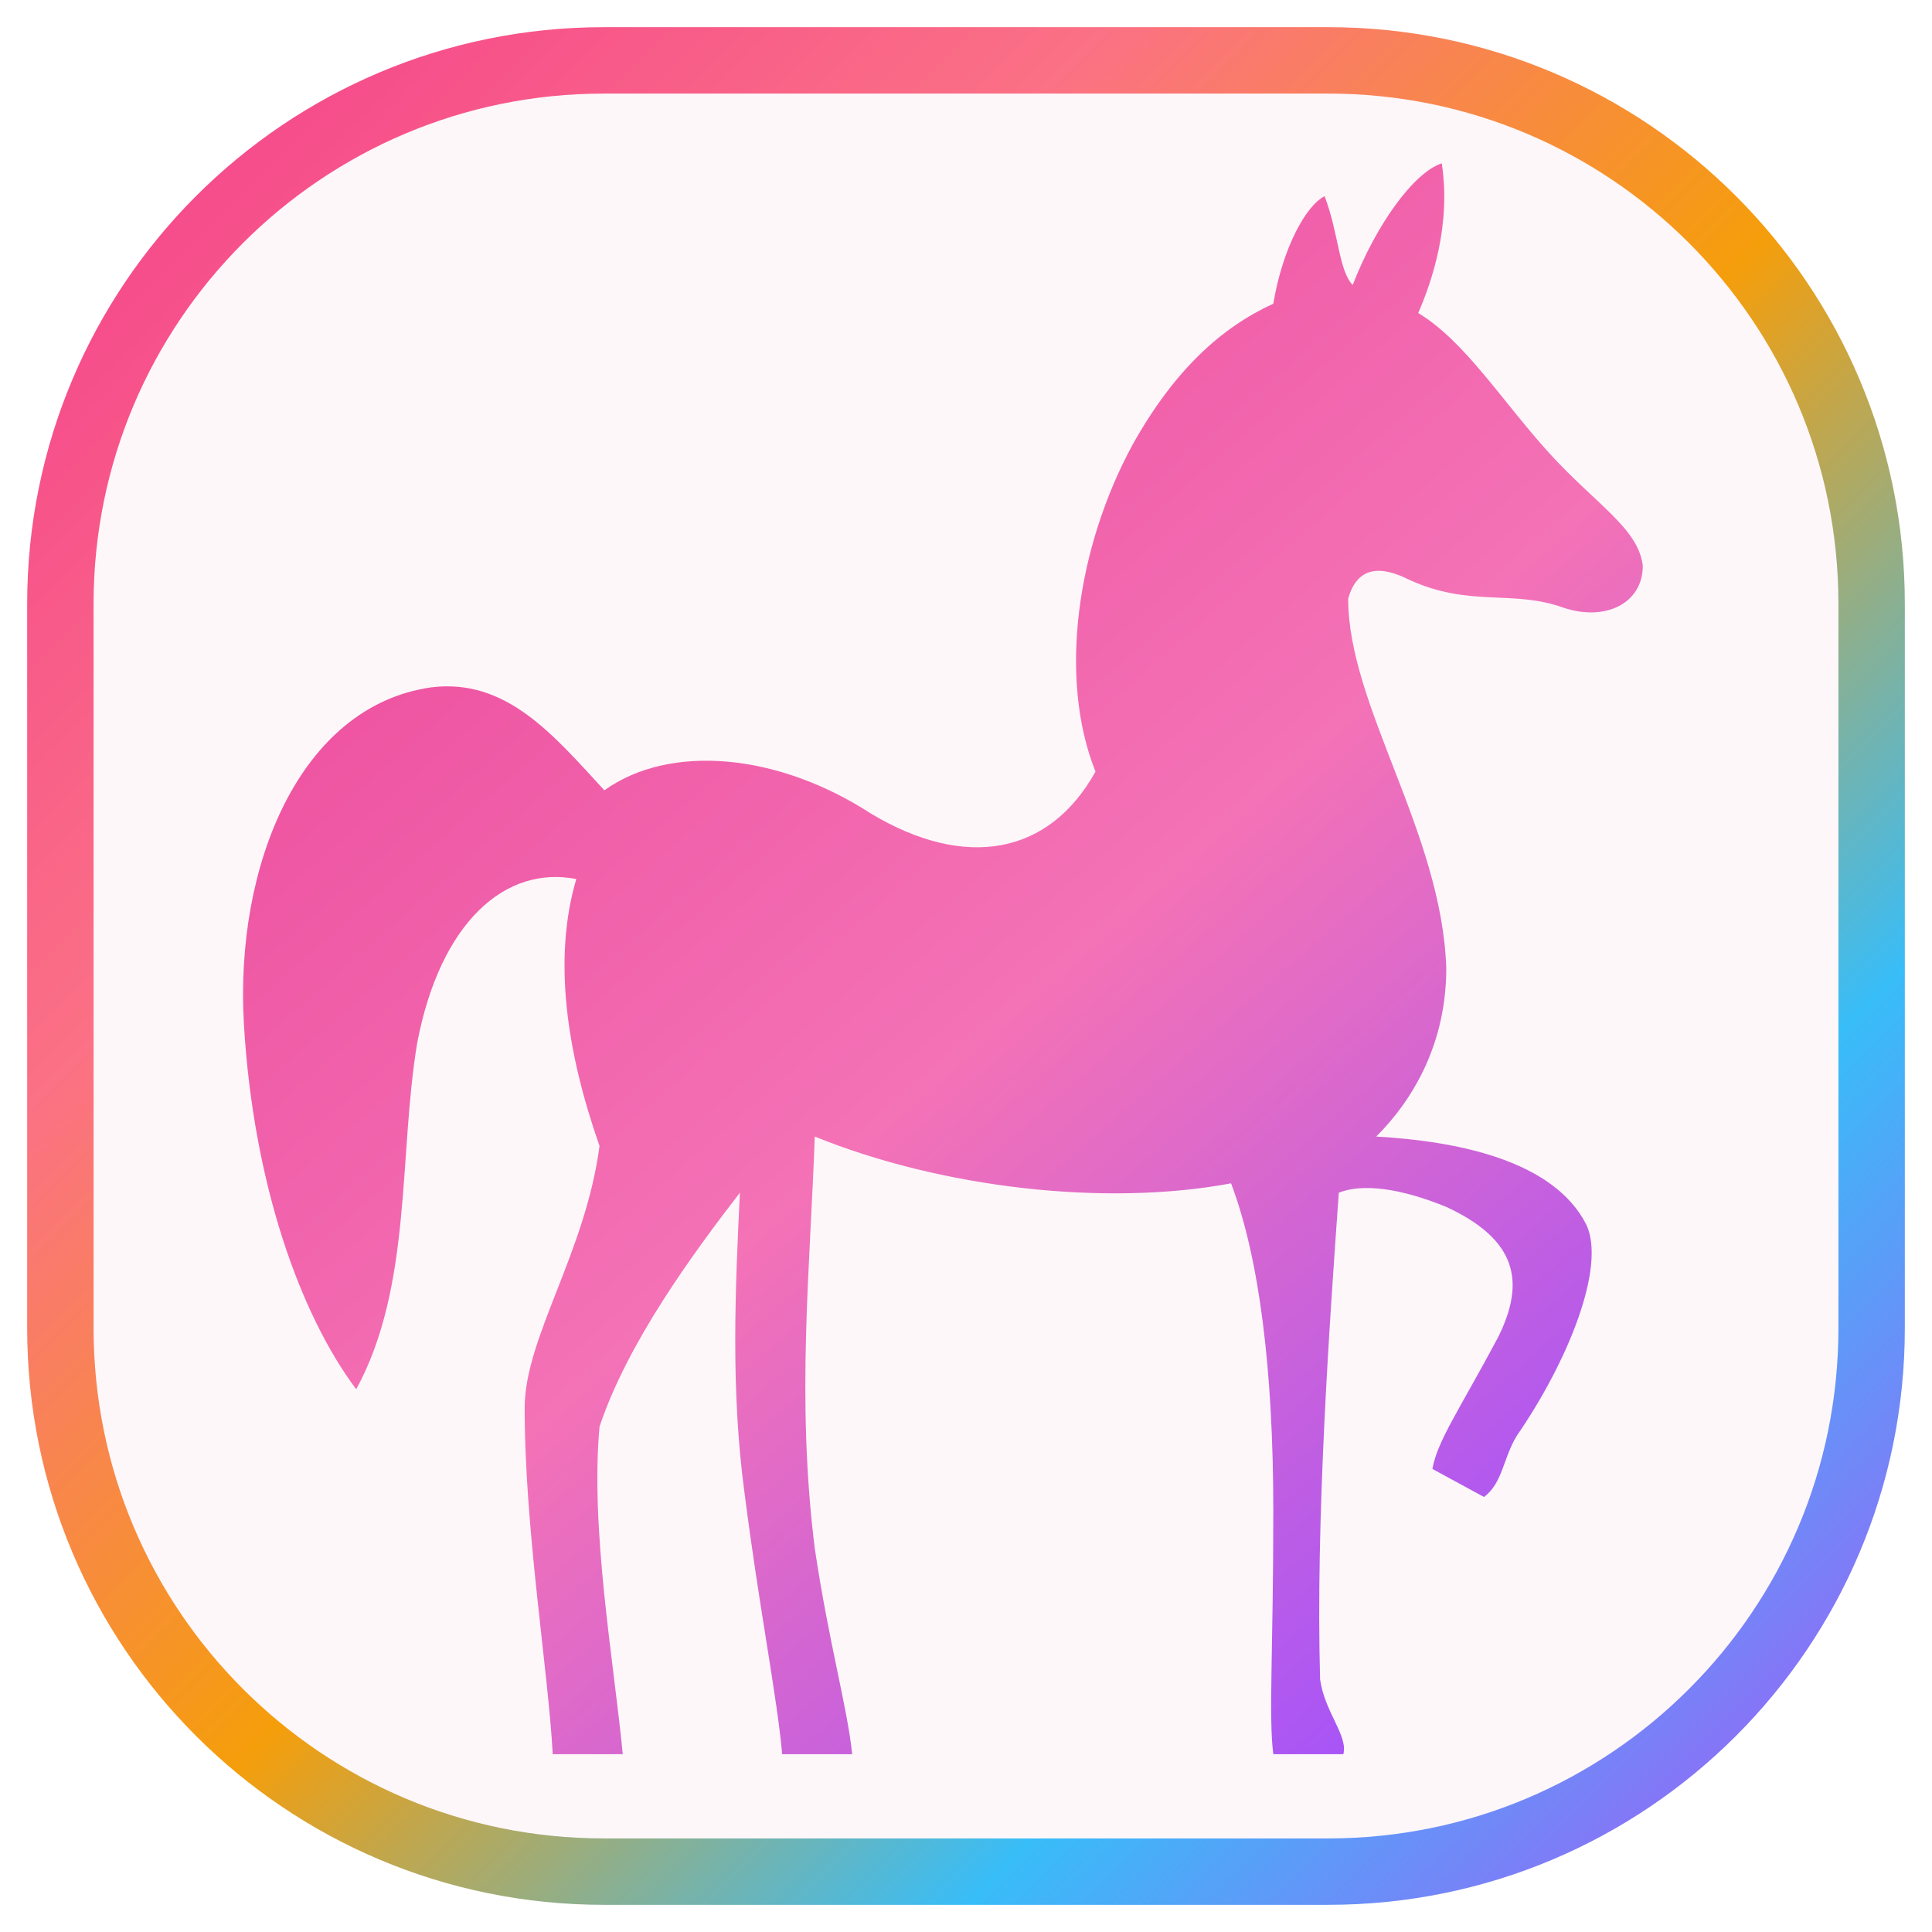
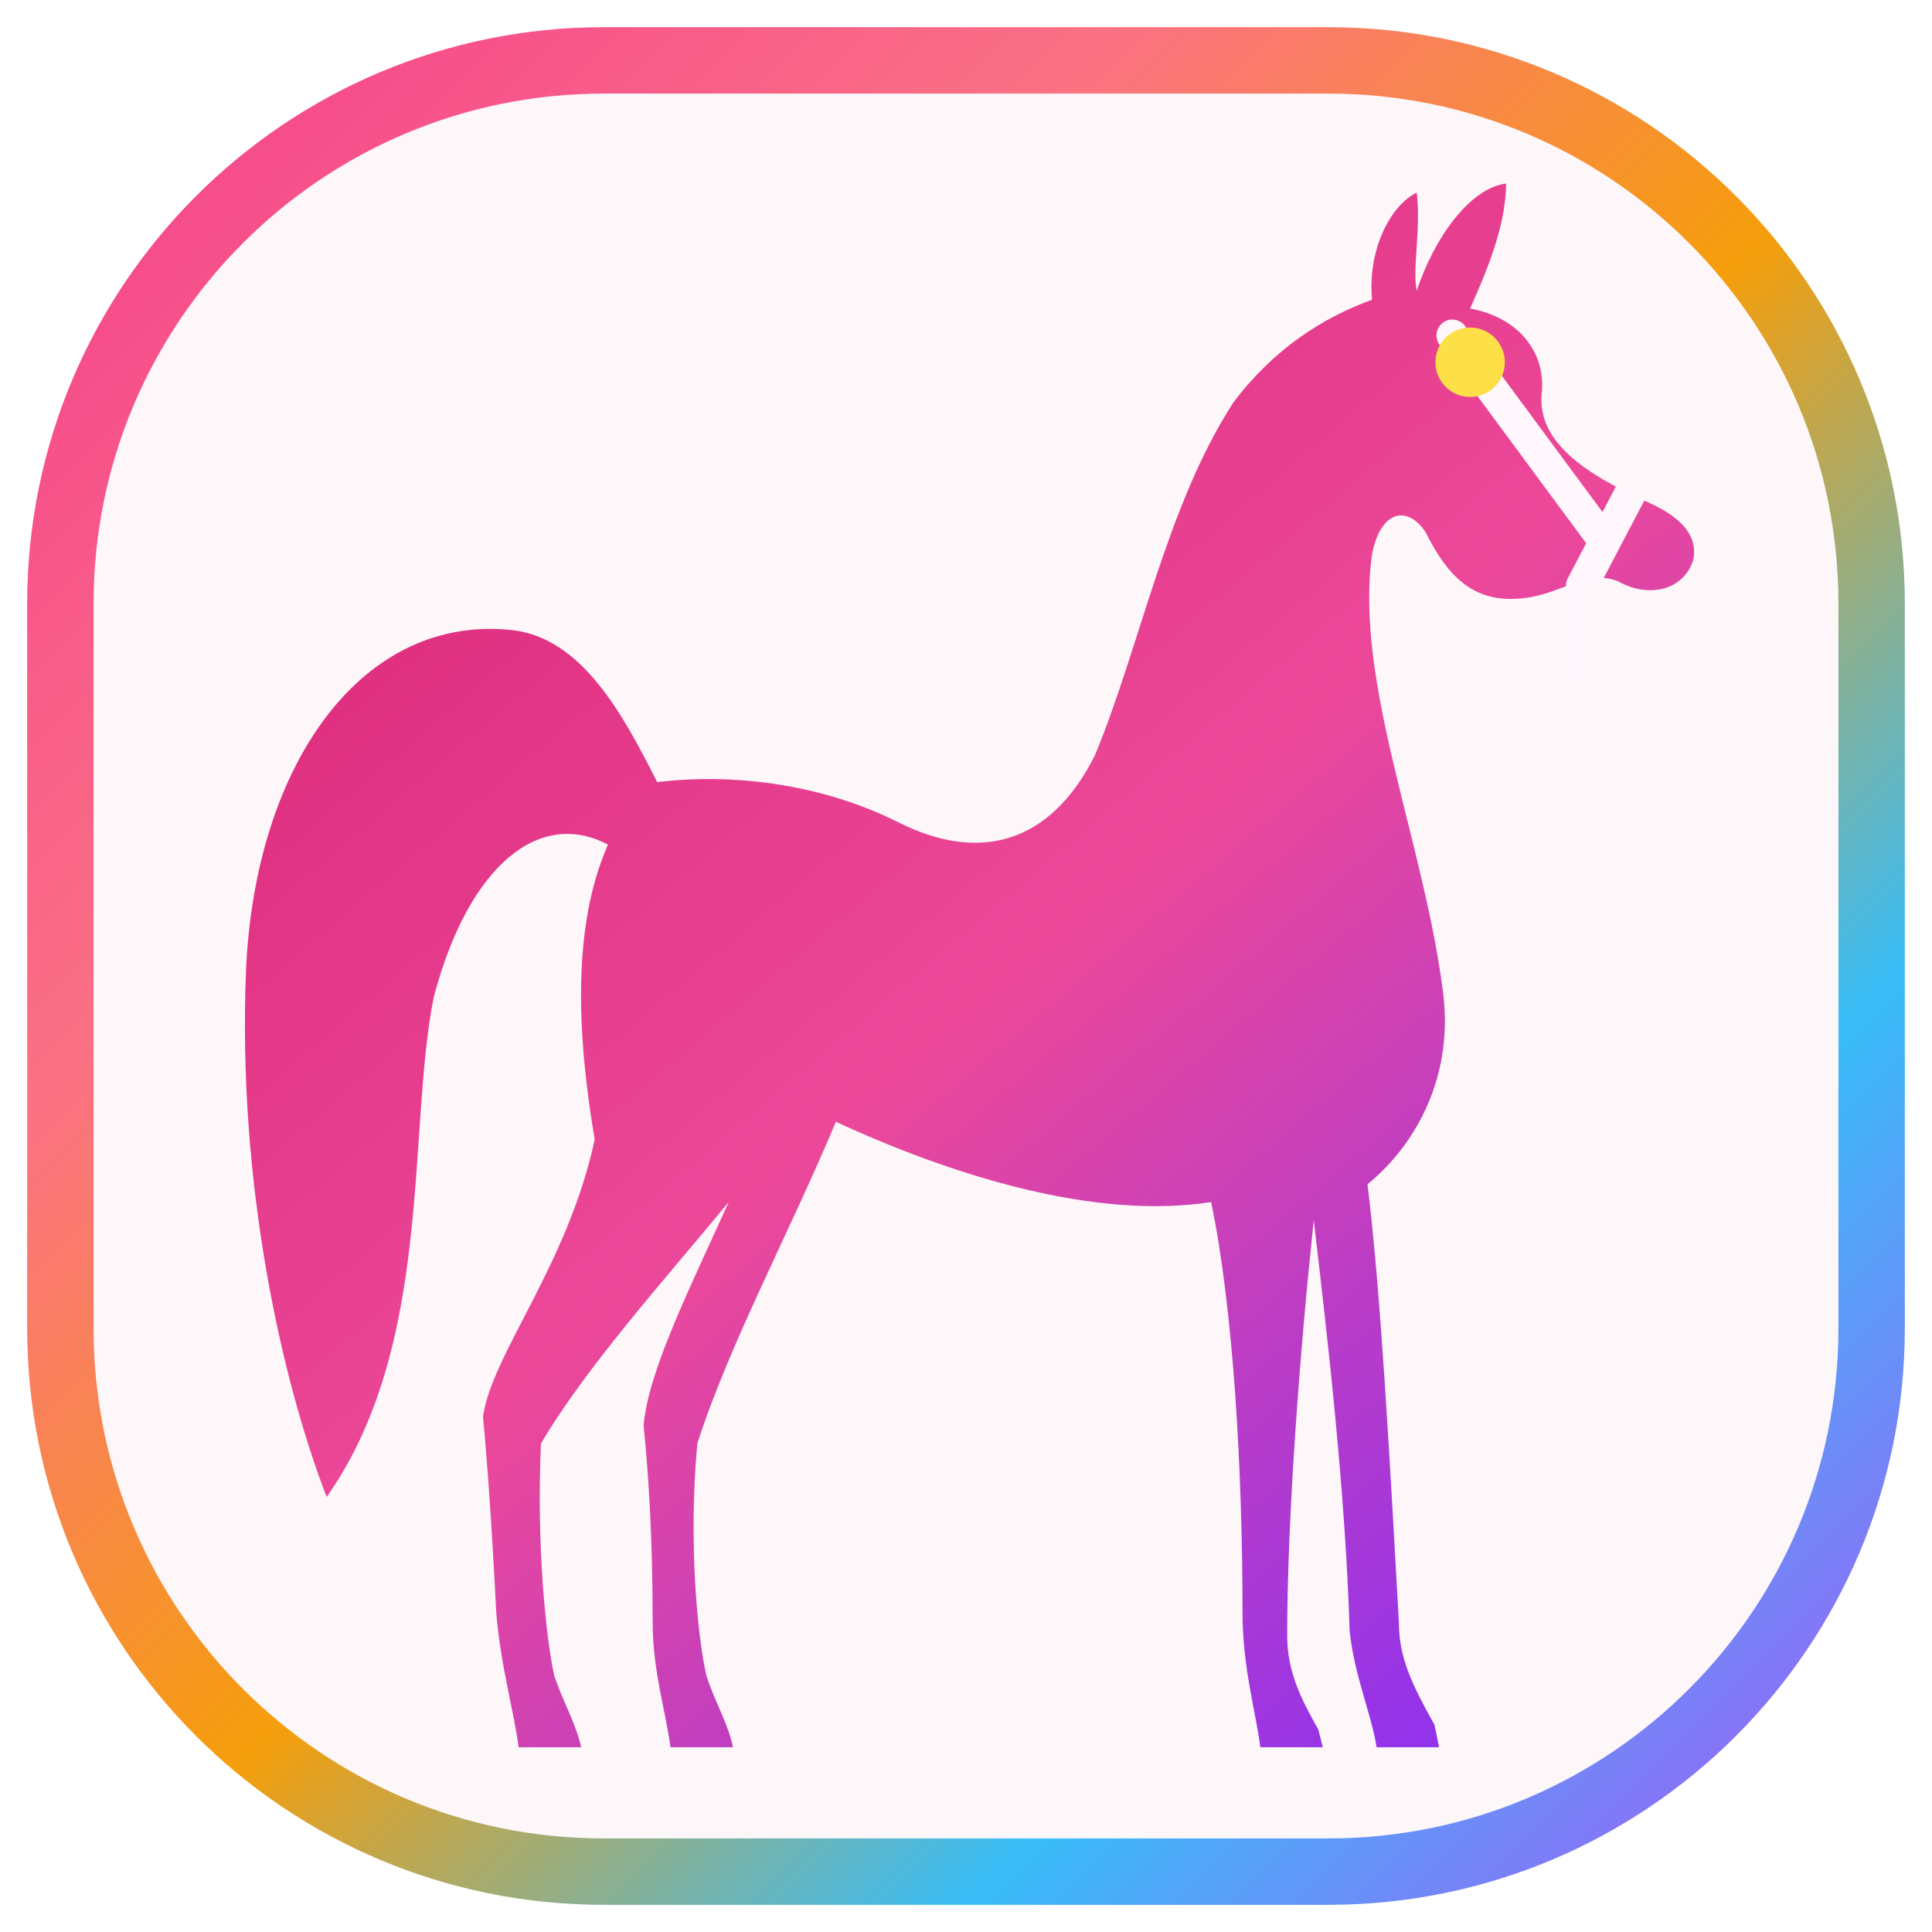
<svg xmlns="http://www.w3.org/2000/svg" viewBox="0 0 64 64" fill="none">
  <defs>
    <linearGradient id="prism" x1="0%" y1="0%" x2="100%" y2="100%">
      <stop offset="0%" stop-color="#f43f8e" />
      <stop offset="28%" stop-color="#fb7185" />
      <stop offset="52%" stop-color="#f59e0b" />
      <stop offset="76%" stop-color="#38bdf8" />
      <stop offset="100%" stop-color="#a855f7" />
    </linearGradient>
-     <linearGradient id="rose" x1="15%" y1="5%" x2="85%" y2="95%">
-       <stop offset="0%" stop-color="#ec4899" />
-       <stop offset="55%" stop-color="#f472b6" />
-       <stop offset="100%" stop-color="#a855f7" />
+     <linearGradient id="arabianGrad" x1="15%" y1="5%" x2="85%" y2="95%">
+       <stop offset="0%" stop-color="#db2777" />
+       <stop offset="52%" stop-color="#ec4899" />
+       <stop offset="100%" stop-color="#9333ea" />
    </linearGradient>
  </defs>
  <rect x="2" y="2" width="60" height="60" rx="18" fill="#fdf7fa" stroke="url(#prism)" stroke-width="2.2" />
-   <path d="M42.18 10.06 C42.49 8.2,43.27 6.8,43.88 6.5 C44.35 7.74,44.35 8.97,44.81 9.44 C45.59 7.43,46.83 5.72,47.76 5.41 C48.07 7.43,47.45 9.29,46.98 10.37 C48.53 11.3,49.78 13.32,51.33 15.02 C52.88 16.72,54.27 17.5,54.42 18.74 C54.42 19.98,53.19 20.6,51.79 20.13 C50.09 19.52,48.69 20.13,46.67 19.2 C45.75 18.74,44.97 18.74,44.66 19.83 C44.66 23.39,47.76 27.57,47.91 32.07 C47.91 34.55,46.83 36.41,45.59 37.65 C48.23 37.8,51.48 38.42,52.56 40.59 C53.19 41.99,51.95 45.09,50.24 47.57 C49.78 48.34,49.78 49.12,49.16 49.59 L47.45 48.66 C47.61 47.73,48.38 46.64,49.62 44.31 C50.55 42.45,50.24 41.06,47.91 39.98 C46.37 39.35,45.12 39.2,44.35 39.51 C44.04 43.85,43.58 50.36,43.73 55.63 C43.88 56.72,44.66 57.49,44.5 58.11 L42.18 58.11 C42.02 56.87,42.18 54.7,42.18 50.05 C42.18 45.4,41.72 41.68,40.78 39.2 C36.6 39.98,31.18 39.35,26.99 37.65 C26.84 41.99,26.37 46.33,26.99 51.29 C27.45 54.39,28.07 56.56,28.23 58.11 L25.91 58.11 C25.75 56.25,25.13 53.15,24.66 49.43 C24.2 46.02,24.36 42.61,24.51 39.51 C22.96 41.52,20.79 44.47,19.86 47.26 C19.55 50.67,20.33 55.01,20.63 58.11 L18.31 58.11 C18.16 55.32,17.38 50.67,17.38 46.64 C17.38 44.31,19.39 41.52,19.86 37.96 C18.77 34.86,18.31 31.76,19.09 29.12 C16.76 28.66,14.59 30.52,13.82 34.55 C13.2 38.27,13.66 42.61,11.8 46.02 C9.94 43.54,8.39 39.2,8.08 33.93 C7.77 28.66,9.94 23.39,14.28 22.77 C16.76 22.46,18.31 24.32,20.02 26.18 C22.19 24.63,25.75 24.94,28.85 26.95 C31.95 28.81,34.74 28.35,36.29 25.56 C35.05 22.46,35.67 18.12,37.53 14.71 C38.92 12.23,40.48 10.84,42.18 10.06 Z" fill="url(#rose)" />
+   <path d="M45.45 9.93 C45.3 8.3,46.04 6.82,46.93 6.38 C47.08 7.56,46.78 8.89,46.93 9.63 C47.52 7.86,48.7 6.23,49.89 6.08 C49.89 7.56,49.15 9.19,48.7 10.22 C50.33 10.52,51.22 11.7,51.07 13.04 C50.92 14.66,52.55 15.7,54.48 16.59 C55.51 17.03,56.25 17.62,56.1 18.51 C55.81 19.55,54.62 19.84,53.59 19.25 C52.4 18.81,51.66 19.84,50.04 19.84 C48.56 19.84,47.82 18.81,47.22 17.62 C46.63 16.74,45.74 16.88,45.45 18.36 C44.86 22.66,47.22 27.98,47.82 33.02 C48.11 35.68,46.93 37.9,45.3 39.23 C45.74 42.78,46.04 48.41,46.34 53.74 C46.34 54.92,46.78 55.81,47.52 57.14 L47.67 57.88 L45.6 57.88 C45.45 56.84,44.86 55.51,44.71 54.03 C44.56 49.3,43.97 44.26,43.52 40.42 C43.08 44.56,42.64 50.18,42.64 54.18 C42.64 55.36,43.08 56.25,43.67 57.29 L43.82 57.88 L41.75 57.88 C41.6 56.7,41.16 55.22,41.16 53.44 C41.16 48.7,40.86 43.38,40.12 39.82 C36.27 40.42,31.54 38.94,27.69 37.16 C26.21 40.71,24.14 44.56,23.1 47.82 C22.8 51.07,23.1 54.18,23.4 55.51 C23.69 56.4,24.14 57.14,24.28 57.88 L22.21 57.88 C22.06 56.7,21.62 55.36,21.62 53.74 C21.62 50.78,21.47 48.7,21.32 47.22 C21.47 45.45,22.8 42.78,24.14 39.82 C22.06 42.34,19.4 45.3,17.92 47.82 C17.77 51.07,18.07 54.18,18.36 55.51 C18.66 56.4,19.1 57.14,19.25 57.88 L17.18 57.88 C17.03 56.7,16.59 55.22,16.44 53.44 C16.29 50.48,16.14 48.41,16.0 46.93 C16.29 44.86,18.81 41.9,19.7 37.75 C19.1 34.2,18.96 30.65,20.14 27.98 C17.92 26.8,15.55 28.58,14.37 33.02 C13.48 37.46,14.37 44.56,10.82 49.59 C9.34 45.74,7.86 39.23,8.15 32.13 C8.45 25.32,12.0 20.29,17.03 20.88 C19.25 21.18,20.58 23.54,21.77 25.91 C24.14 25.62,27.1 25.91,29.76 27.24 C32.42 28.58,34.79 27.98,36.27 25.02 C37.75 21.47,38.64 16.74,40.86 13.33 C42.19 11.56,43.82 10.52,45.45 9.93 Z" fill="url(#arabianGrad)" />
+   <path d="M54.03 16.29 L52.4 19.4 M53.14 17.92 L48.11 11.11 M52.4 19.4 L52.4 22.4" stroke="#fff7fb" stroke-width="1.05" stroke-linecap="round" />
+   <circle cx="48.7" cy="12.0" r="1.15" fill="#fde047" />
</svg>
